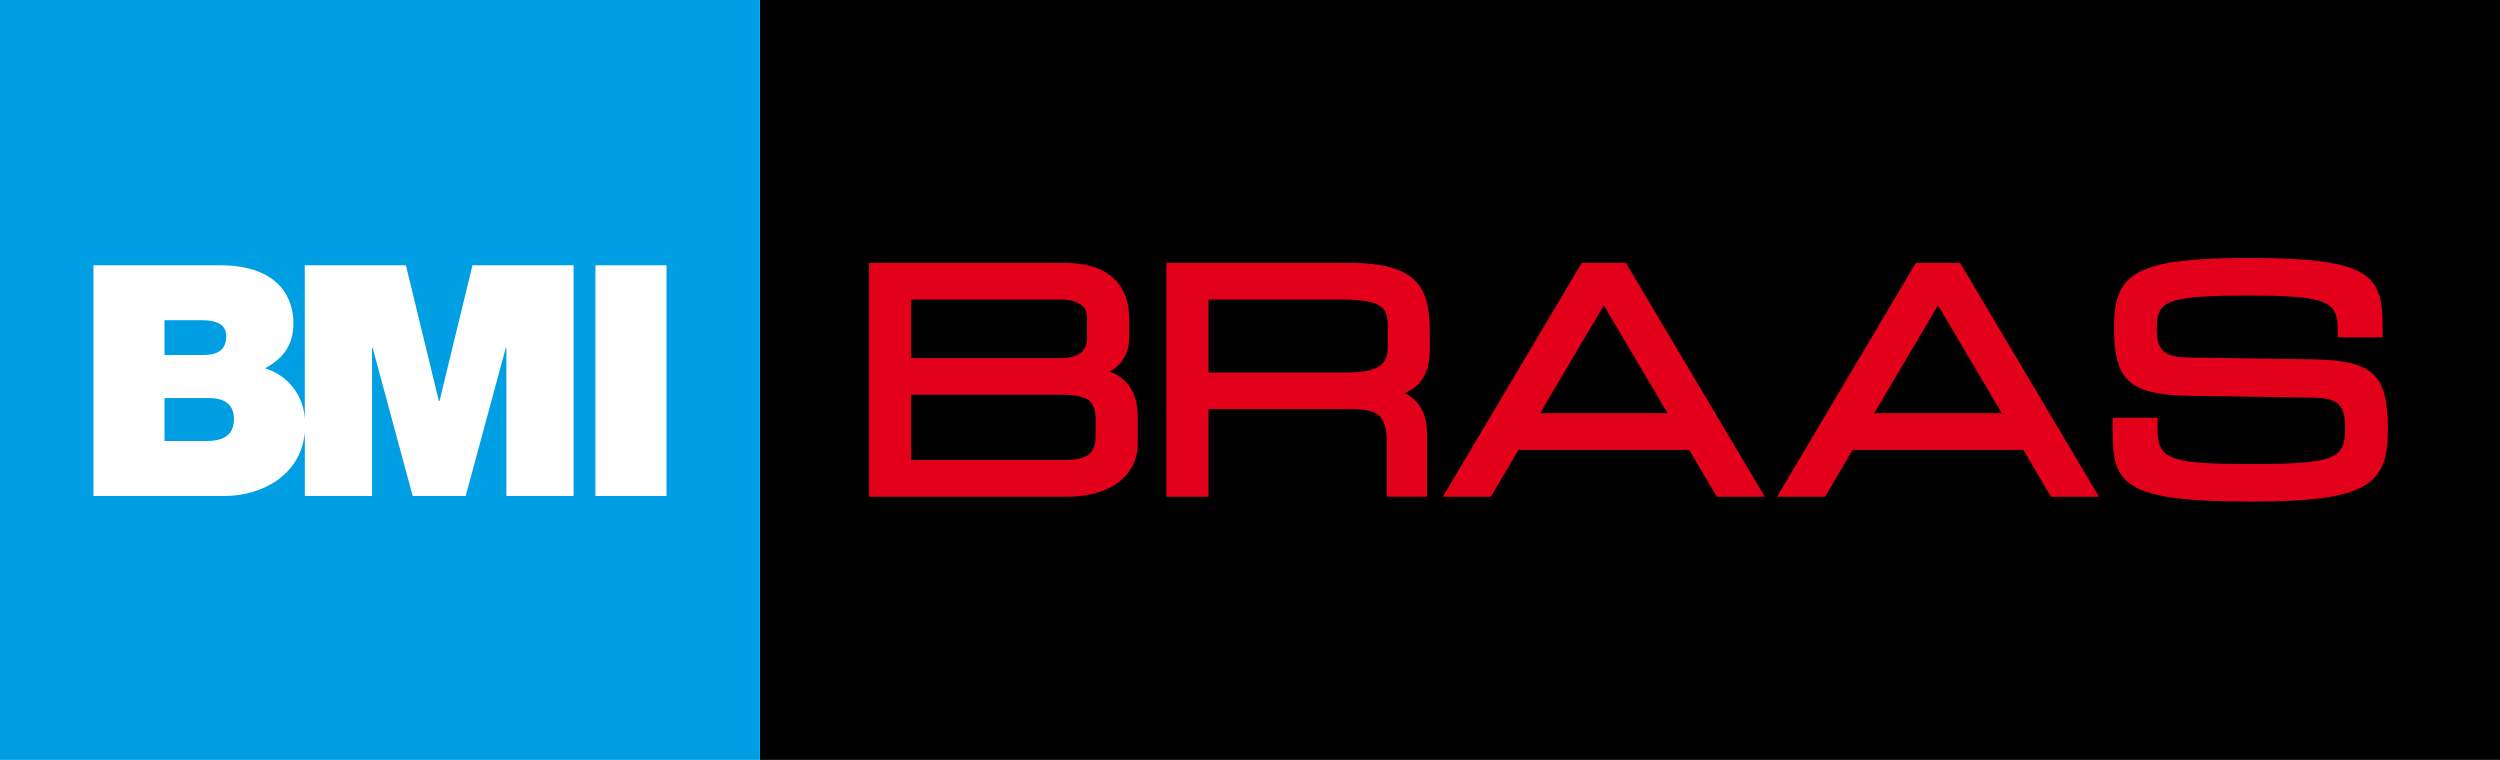
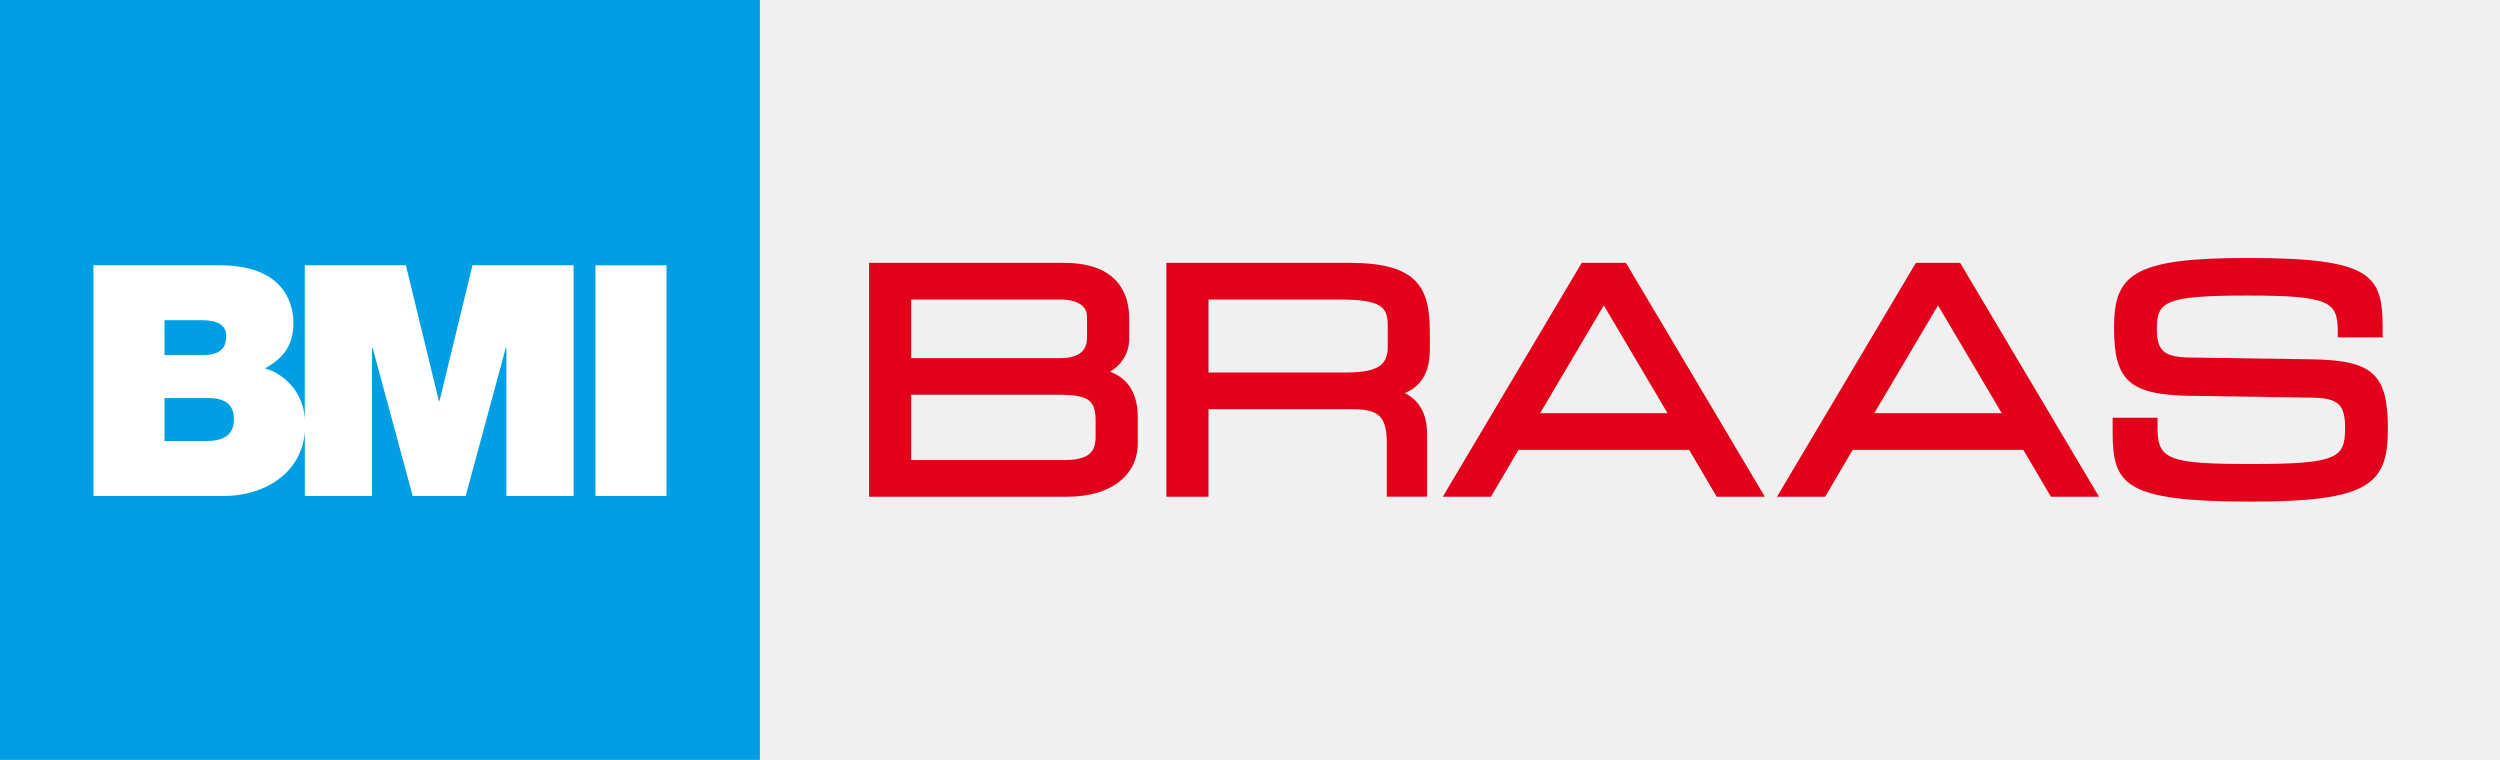
<svg xmlns="http://www.w3.org/2000/svg" viewBox="0 0 329 100">
-   <rect id="whiteBox" x="100" width="229" height="100" />
  <g id="Braas" fill="#e2001a">
    <path d="M119.912,51.95h19.47c3.815,0,4.8.7,4.8,3.392v2.095c0,1.921-.7,3.11-4.2,3.11h-20.07Zm23.145-7.609c0,1.2-.37,2.79-3.554,2.79H119.912V39.417H139.7c.559,0,3.353.11,3.353,2.262Zm3.014,4.563a4.946,4.946,0,0,0,2.531-4.522v-2.5c0-2.721-1.11-7.285-8.535-7.285h-25.7V65.368h26.1c5.626,0,9.26-2.75,9.26-7.006V54.9c0-3.07-1.229-5.075-3.658-5.995" />
    <path d="M159.04,39.417h17.174c5.807,0,6.413,1.071,6.413,3.512v2.659c0,2.174-.891,3.433-5.45,3.433H159.04Zm18.582-4.823H153.493V65.366h5.547V53.841H177.5c3.4,0,5,.425,5,4.32v7.2h5.3V57.112c0-2.594-.942-4.349-2.923-5.389,1.777-.737,3.287-2.294,3.287-5.689v-2.38c0-5.874-1.682-9.06-10.55-9.06" />
    <path d="M219.453,54.379H202.672l8.389-14.192Zm-11.3-19.785L189.874,65.366h6.333l3.627-6.166H222.29l3.628,6.166h6.332L213.975,34.594Z" />
    <path d="M263.432,54.379H246.65l8.392-14.192ZM252.127,34.594,233.854,65.366h6.33l3.627-6.166H266.27l3.625,6.166h6.335L257.953,34.594Z" />
    <path d="M296.276,66.01c15.49,0,17.969-2.269,17.969-9.556,0-7.225-1.95-9.024-9.946-9.167L288.15,47.05c-3.347-.05-4.315-.891-4.315-3.745,0-3.633,1.03-4.411,11.956-4.411,10.836,0,11.857.831,11.857,4.707v.8h5.909V43.162c0-6.963-1.378-9.214-17.766-9.214-15.157,0-17.583,2.188-17.583,9.214,0,6.95,2.046,8.785,9.951,8.926l16.147.242c3.383.05,4.309.906,4.309,3.977,0,3.978-.988,4.757-12.342,4.757-10.841,0-12.34-.571-12.34-4.7V54.976h-5.908v1.817C278.025,63.758,279.441,66.01,296.276,66.01Z" />
  </g>
  <g id="BMI_Block">
    <rect width="100" height="100" fill="#009fe3" />
    <g fill="white">
      <path d="M62.176,34.911,57.84,52.77h-.084L53.417,34.911H40.11v20.28a7.315,7.315,0,0,0-5.239-6.716c2.255-1.235,3.742-2.891,3.742-5.953,0-3.1-1.7-7.611-9.693-7.611H12.3V65.27H29.515c5.121,0,10.16-2.878,10.6-8.443V65.27h8.844V45.8h.084L54.31,65.27h6.973L66.555,45.8h.085V65.27h8.844V34.911ZM21.65,42.139h4.933c1.913,0,3.188.554,3.188,2.084,0,1.956-1.233,2.507-3.188,2.507H21.65Zm5.485,15.9H21.65V52.386h5.867c2.211,0,3.272.978,3.272,2.763,0,2.339-1.7,2.891-3.655,2.891" />
      <rect x="78.358" y="34.914" width="9.354" height="30.356" />
    </g>
  </g>
</svg>
